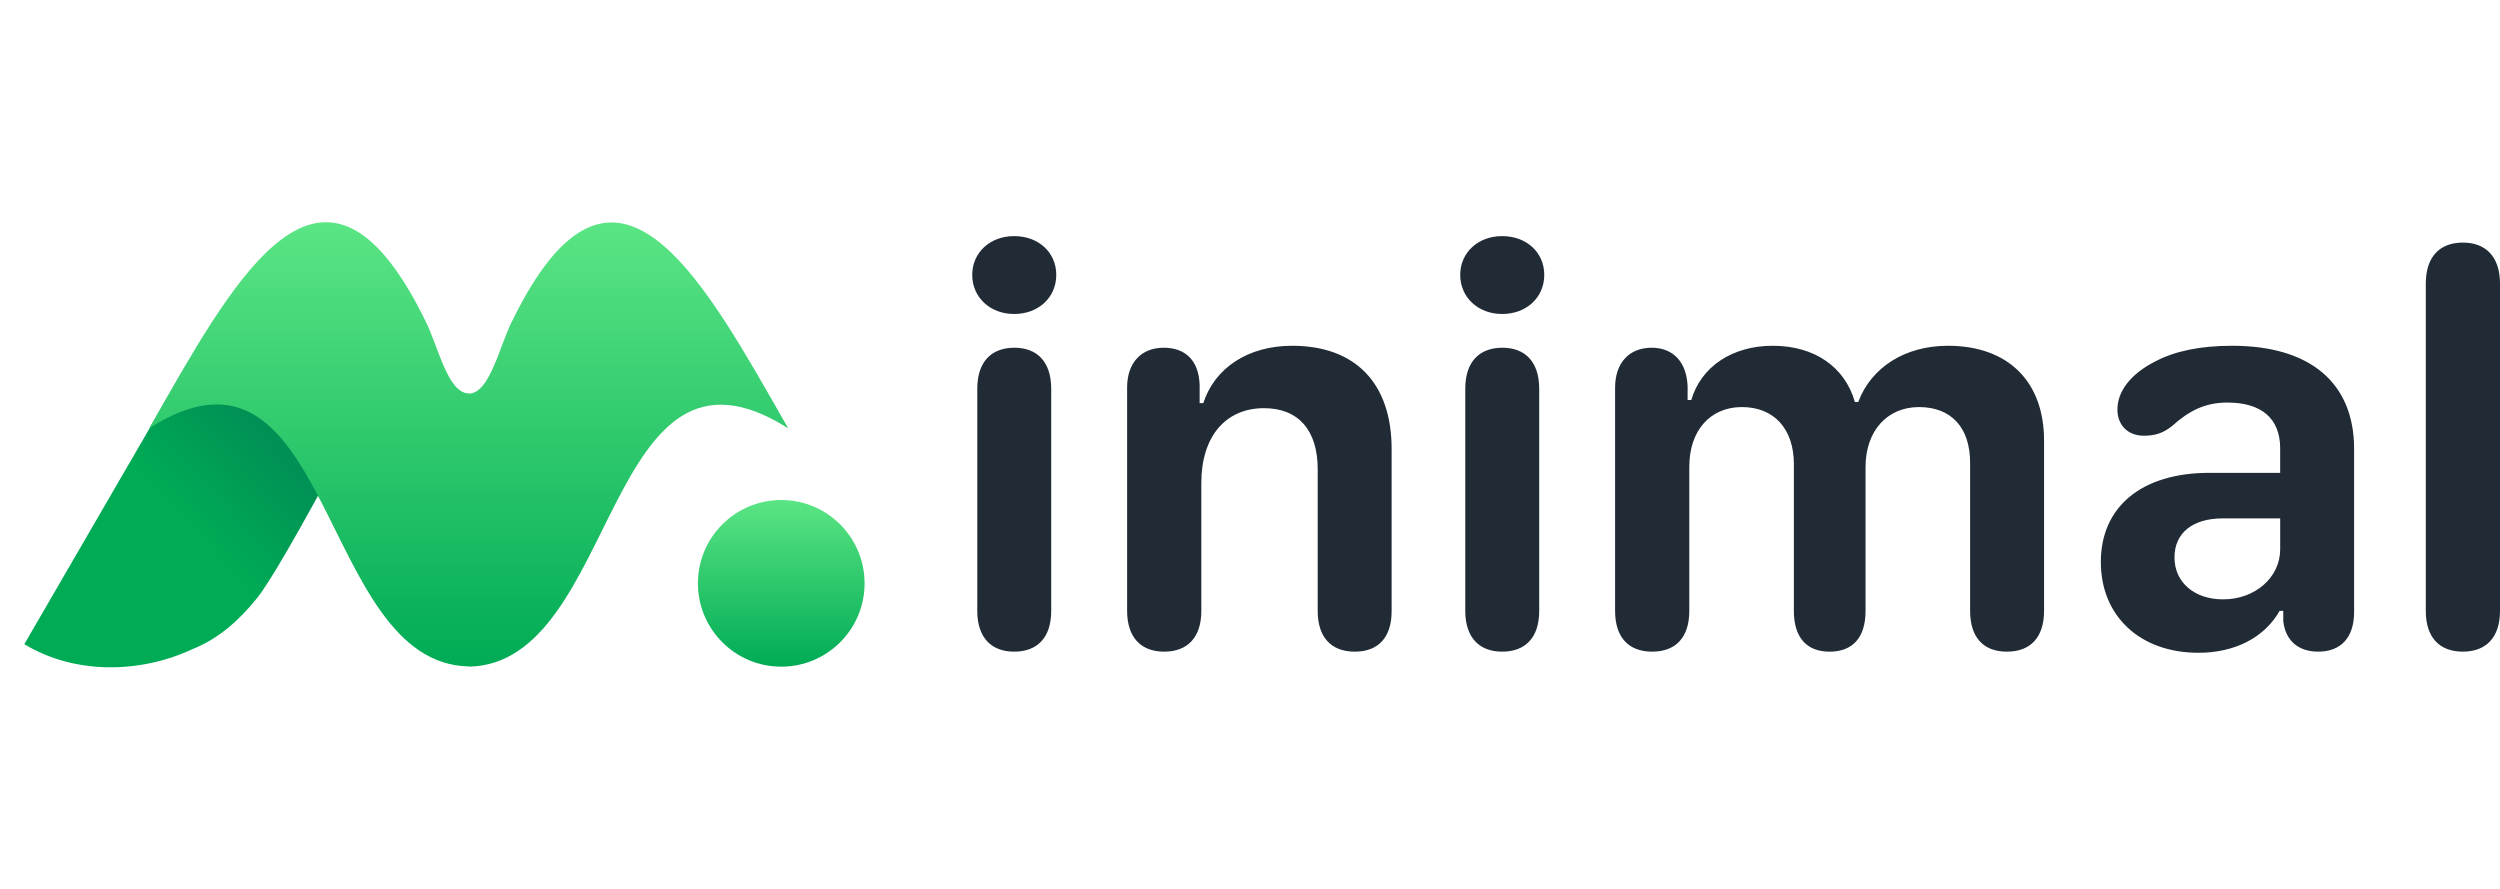
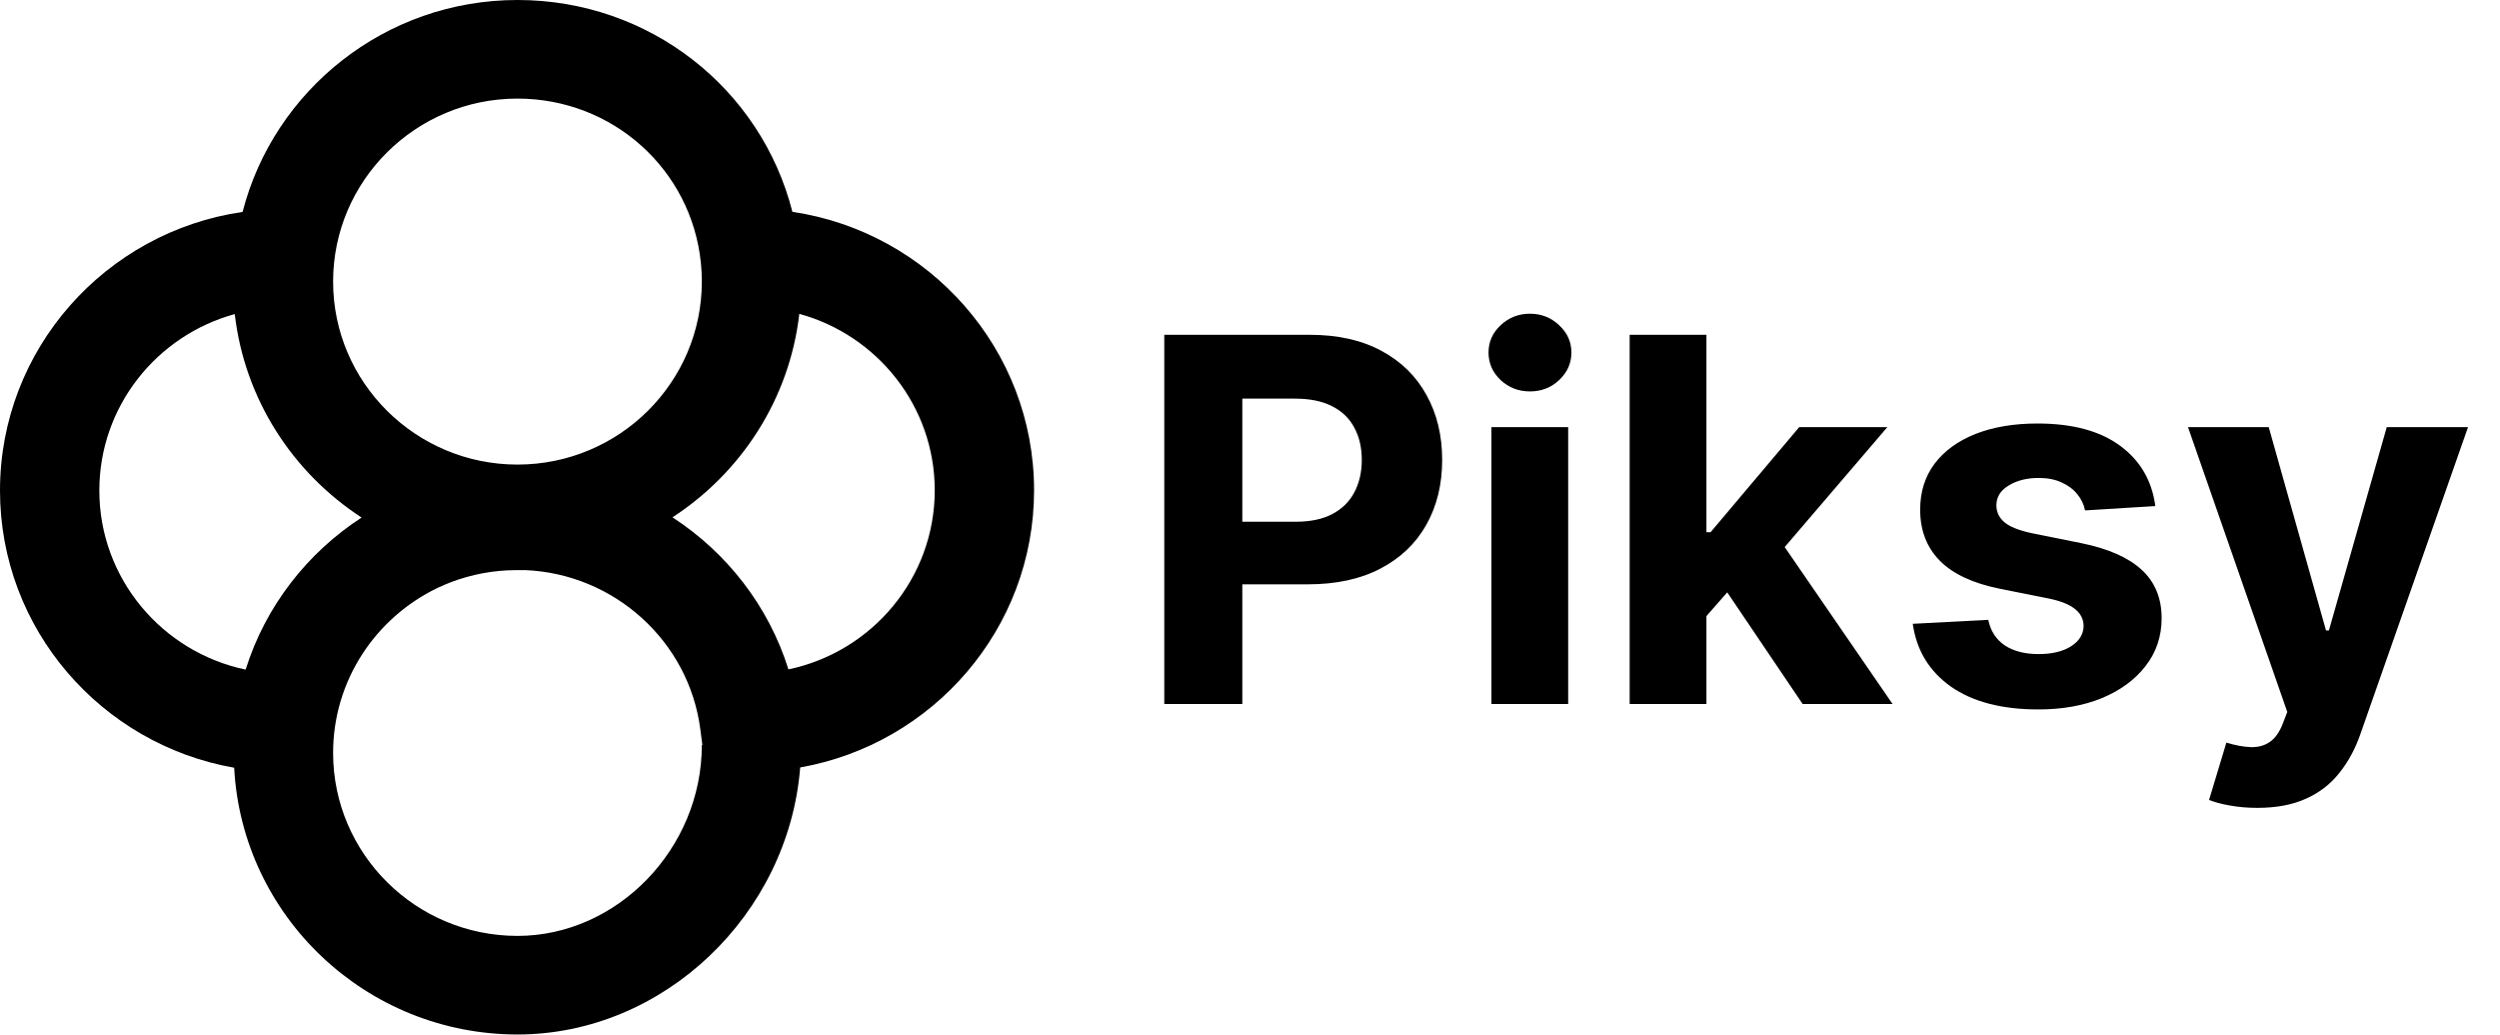
- <svg xmlns="http://www.w3.org/2000/svg" height="128" viewBox="0 0 360 128" width="360">
-   <linearGradient id="a" x1="100%" x2="50%" y1="5.663%" y2="50%">
-     <stop offset="0" stop-color="#007b55" />
-     <stop offset="1" stop-color="#00ab55" />
-   </linearGradient>
-   <linearGradient id="b" x1="50%" x2="50%" y1="0%" y2="100%">
-     <stop offset="0" stop-color="#5be584" />
-     <stop offset="1" stop-color="#00ab55" />
-   </linearGradient>
-   <g fill="none" fill-rule="evenodd">
-     <g transform="translate(3.5 32)">
-       <path d="m23.202 20.777c11.072 5.722 11.577 5.984 11.6 5.995.003.002.161.083 11.198 5.788-6.518 12.135-10.673 19.316-12.467 21.545-2.69 3.342-5.624 5.873-9.232 7.333-7.586 3.565-17.018 3.732-24.3-.676z" fill="url(#a)" />
-       <g fill="url(#b)">
-         <path d="m107.578 25.432c-11.568-20.239-23.525-39.307-37.261-11.336-1.879 3.596-3.249 10.584-6.317 10.584v-.036c-3.068 0-4.437-6.988-6.316-10.584-13.736-27.971-25.694-8.903-37.261 11.336-.871 1.526-1.707 2.983-2.422 4.249 26.509-16.782 24.278 33.917 46 34.319v.036c21.723-.403 19.491-51.101 46-34.32-.715-1.266-1.551-2.722-2.422-4.249" />
-         <path d="m109 64c6.627 0 12-5.373 12-12s-5.373-12-12-12-12 5.373-12 12 5.373 12 12 12" />
-       </g>
-     </g>
-     <path d="m146.031 45.215c3.522 0 6.072-2.389 6.072-5.628s-2.55-5.587-6.072-5.587c-3.441 0-6.031 2.348-6.031 5.587s2.591 5.628 6.031 5.628zm0 48.623c3.319 0 5.343-1.984 5.343-5.87v-31.984c0-3.887-2.024-5.911-5.303-5.911-3.319 0-5.343 2.024-5.343 5.911v31.984c0 3.846 2.024 5.87 5.303 5.87zm49.06 0c3.4 0 5.303-2.065 5.303-5.83v-23.36c0-9.433-5.181-14.858-14.329-14.858-6.315 0-11.132 3.158-12.791 8.259h-.526v-2.632c-.121-3.441-1.983-5.344-5.181-5.344-3.238 0-5.262 2.186-5.262 5.709v32.186c0 3.765 1.943 5.87 5.343 5.87s5.343-2.105 5.343-5.87v-18.421c0-6.68 3.481-10.769 9.027-10.769 4.938 0 7.731 3.158 7.731 8.785v20.405c0 3.765 1.902 5.87 5.343 5.87zm21.211-48.623c3.522 0 6.072-2.389 6.072-5.628s-2.55-5.587-6.072-5.587c-3.441 0-6.031 2.348-6.031 5.587s2.591 5.628 6.031 5.628zm0 48.623c3.319 0 5.343-1.984 5.343-5.87v-31.984c0-3.887-2.024-5.911-5.303-5.911-3.319 0-5.343 2.024-5.343 5.911v31.984c0 3.846 2.024 5.87 5.303 5.87zm72.699 0c3.4 0 5.343-2.065 5.343-5.87v-24.534c0-8.502-5.181-13.644-13.844-13.644-6.193 0-11.051 3.117-12.913 8.097h-.486c-1.417-5.02-5.788-8.097-11.82-8.097-5.829 0-10.322 2.996-11.739 7.814h-.526v-2.024c-.162-3.441-2.064-5.506-5.181-5.506-3.238 0-5.262 2.186-5.262 5.749v32.146c0 3.806 1.943 5.87 5.343 5.87s5.343-2.065 5.343-5.87v-20.769c0-5.223 3.036-8.583 7.569-8.583 4.615 0 7.489 3.117 7.489 8.219v21.134c0 3.806 1.822 5.87 5.141 5.87 3.36 0 5.181-2.065 5.181-5.87v-20.729c0-5.182 3.117-8.623 7.691-8.623 4.615 0 7.367 2.915 7.367 8.016v21.336c0 3.806 1.902 5.87 5.303 5.87zm27.566.162c5.262 0 9.512-2.186 11.698-6.032h.526v1.498c.324 2.794 2.186 4.372 5.019 4.372 3.319 0 5.181-2.065 5.181-5.709v-23.482c0-9.514-6.315-14.858-17.568-14.858-4.695 0-8.298.81-11.01 2.227-3.764 1.903-5.505 4.453-5.505 6.964 0 2.186 1.457 3.765 3.805 3.765 1.741 0 2.874-.445 4.088-1.417 2.388-2.146 4.695-3.36 7.934-3.36 4.898 0 7.61 2.267 7.61 6.599v3.522h-10.201c-9.755 0-15.625 4.899-15.625 12.834 0 7.814 5.667 13.077 14.046 13.077zm3.562-7.692c-4.169 0-7.003-2.47-7.003-6.032 0-3.522 2.591-5.628 6.962-5.628h8.258v4.453c0 4.049-3.603 7.206-8.217 7.206zm34.528 7.53c3.279 0 5.343-1.984 5.343-5.87v-47.126c0-3.887-2.064-5.911-5.343-5.911-3.319 0-5.343 2.024-5.343 5.911v47.126c0 3.887 2.024 5.87 5.343 5.87z" fill="#212b36" fill-rule="nonzero" />
-   </g>
+ <svg xmlns="http://www.w3.org/2000/svg" width="1044" height="432" viewBox="0 0 1044 432" fill="none">
+   <path d="M101.339 88.503C44.102 96.788 0 145.793 0 204.845C0 262.679 42.313 310.862 97.83 320.603C101.086 382.576 152.924 432 216.181 432C277.338 432 329.42 381.835 334.292 320.491C389.745 310.702 432 262.549 432 204.753C432 145.844 388.101 96.918 331.041 88.466C317.949 36.99 271.309 1.51816e-05 216.181 1.51816e-05C160.944 1.51816e-05 114.42 37.688 101.339 88.503V88.503ZM139.159 117.593C139.159 75.454 173.712 41.172 216.181 41.172C255.889 41.172 288.832 70.678 292.809 109.805L292.811 109.818C293.072 112.38 293.203 114.997 293.203 117.591C293.203 159.718 258.662 194.001 216.202 194.01H216.181C173.712 194.01 139.159 159.728 139.159 117.593V117.593ZM280.939 216.034C309.705 197.342 329.822 166.583 333.925 131.07C366.502 139.979 390.503 169.638 390.503 204.753C390.503 241.481 364.25 272.243 329.384 279.535C321.094 253.086 303.649 230.787 280.939 216.034V216.034ZM41.497 204.845C41.497 169.732 65.484 140.077 98.073 131.161C102.176 166.676 122.29 197.432 151.059 216.124C128.349 230.881 110.902 253.178 102.614 279.624C67.748 272.33 41.497 241.572 41.497 204.845V204.845ZM139.159 314.409C139.159 284.164 156.963 257.968 182.64 245.589C182.802 245.513 182.968 245.44 183.129 245.362C183.913 244.992 184.706 244.639 185.503 244.292C186.223 243.985 186.944 243.688 187.677 243.404C187.903 243.313 188.127 243.224 188.355 243.134C196.841 239.905 206.01 238.118 215.533 238.086L219.321 238.073C256.493 239.573 287.716 267.625 292.551 304.414L293.431 311.132H293.203C293.203 354.332 257.931 390.828 216.181 390.828C173.712 390.828 139.159 356.548 139.159 314.409" fill="black" />
+   <path d="M486.401 294V139.818H547.23C558.924 139.818 568.887 142.052 577.118 146.518C585.349 150.935 591.623 157.083 595.939 164.963C600.305 172.793 602.489 181.827 602.489 192.065C602.489 202.304 600.28 211.338 595.864 219.168C591.447 226.997 585.048 233.095 576.666 237.462C568.335 241.828 558.247 244.011 546.402 244.011H507.631V217.888H541.132C547.406 217.888 552.575 216.809 556.641 214.651C560.756 212.442 563.818 209.406 565.825 205.541C567.883 201.626 568.912 197.134 568.912 192.065C568.912 186.946 567.883 182.479 565.825 178.665C563.818 174.8 560.756 171.814 556.641 169.706C552.525 167.548 547.305 166.469 540.982 166.469H518.999V294H486.401ZM623.06 294V178.364H655.131V294H623.06ZM639.171 163.457C634.403 163.457 630.312 161.876 626.9 158.714C623.537 155.502 621.855 151.663 621.855 147.196C621.855 142.779 623.537 138.99 626.9 135.828C630.312 132.616 634.403 131.01 639.171 131.01C643.939 131.01 648.004 132.616 651.367 135.828C654.78 138.99 656.486 142.779 656.486 147.196C656.486 151.663 654.78 155.502 651.367 158.714C648.004 161.876 643.939 163.457 639.171 163.457ZM709.881 260.724L709.957 222.254H714.624L751.664 178.364H788.478L738.715 236.483H731.112L709.881 260.724ZM680.822 294V139.818H712.893V294H680.822ZM753.094 294L719.066 243.635L740.447 220.974L790.661 294H753.094ZM900.425 211.338L871.065 213.145C870.563 210.635 869.484 208.377 867.827 206.369C866.171 204.312 863.988 202.68 861.278 201.476C858.618 200.221 855.431 199.594 851.717 199.594C846.748 199.594 842.557 200.648 839.144 202.756C835.731 204.813 834.025 207.574 834.025 211.037C834.025 213.797 835.129 216.131 837.337 218.038C839.546 219.946 843.335 221.476 848.705 222.631L869.634 226.847C880.877 229.155 889.258 232.869 894.779 237.989C900.3 243.108 903.06 249.833 903.06 258.165C903.06 265.743 900.827 272.393 896.36 278.115C891.943 283.837 885.871 288.304 878.141 291.516C870.462 294.678 861.604 296.259 851.566 296.259C836.258 296.259 824.062 293.071 814.978 286.697C805.944 280.273 800.649 271.54 799.093 260.499L830.637 258.842C831.591 263.51 833.899 267.073 837.563 269.533C841.227 271.942 845.92 273.146 851.641 273.146C857.263 273.146 861.78 272.067 865.192 269.909C868.656 267.701 870.412 264.865 870.462 261.402C870.412 258.491 869.183 256.107 866.773 254.25C864.364 252.343 860.65 250.887 855.631 249.884L835.606 245.893C824.313 243.635 815.906 239.72 810.386 234.149C804.915 228.578 802.18 221.476 802.18 212.844C802.18 205.416 804.187 199.017 808.202 193.646C812.268 188.276 817.964 184.135 825.292 181.224C832.67 178.313 841.302 176.858 851.19 176.858C865.795 176.858 877.288 179.945 885.67 186.118C894.102 192.291 899.02 200.698 900.425 211.338ZM943.055 337.364C938.99 337.364 935.175 337.037 931.612 336.385C928.099 335.783 925.188 335.005 922.879 334.051L930.106 310.111C933.87 311.265 937.258 311.893 940.27 311.993C943.331 312.093 945.966 311.391 948.174 309.885C950.433 308.379 952.265 305.82 953.67 302.206L955.552 297.312L914.071 178.364H947.798L971.738 263.284H972.943L997.109 178.364H1031.06L986.118 306.497C983.959 312.721 981.023 318.141 977.309 322.759C973.645 327.426 969.003 331.015 963.382 333.524C957.761 336.084 950.985 337.364 943.055 337.364Z" fill="black" />
</svg>
